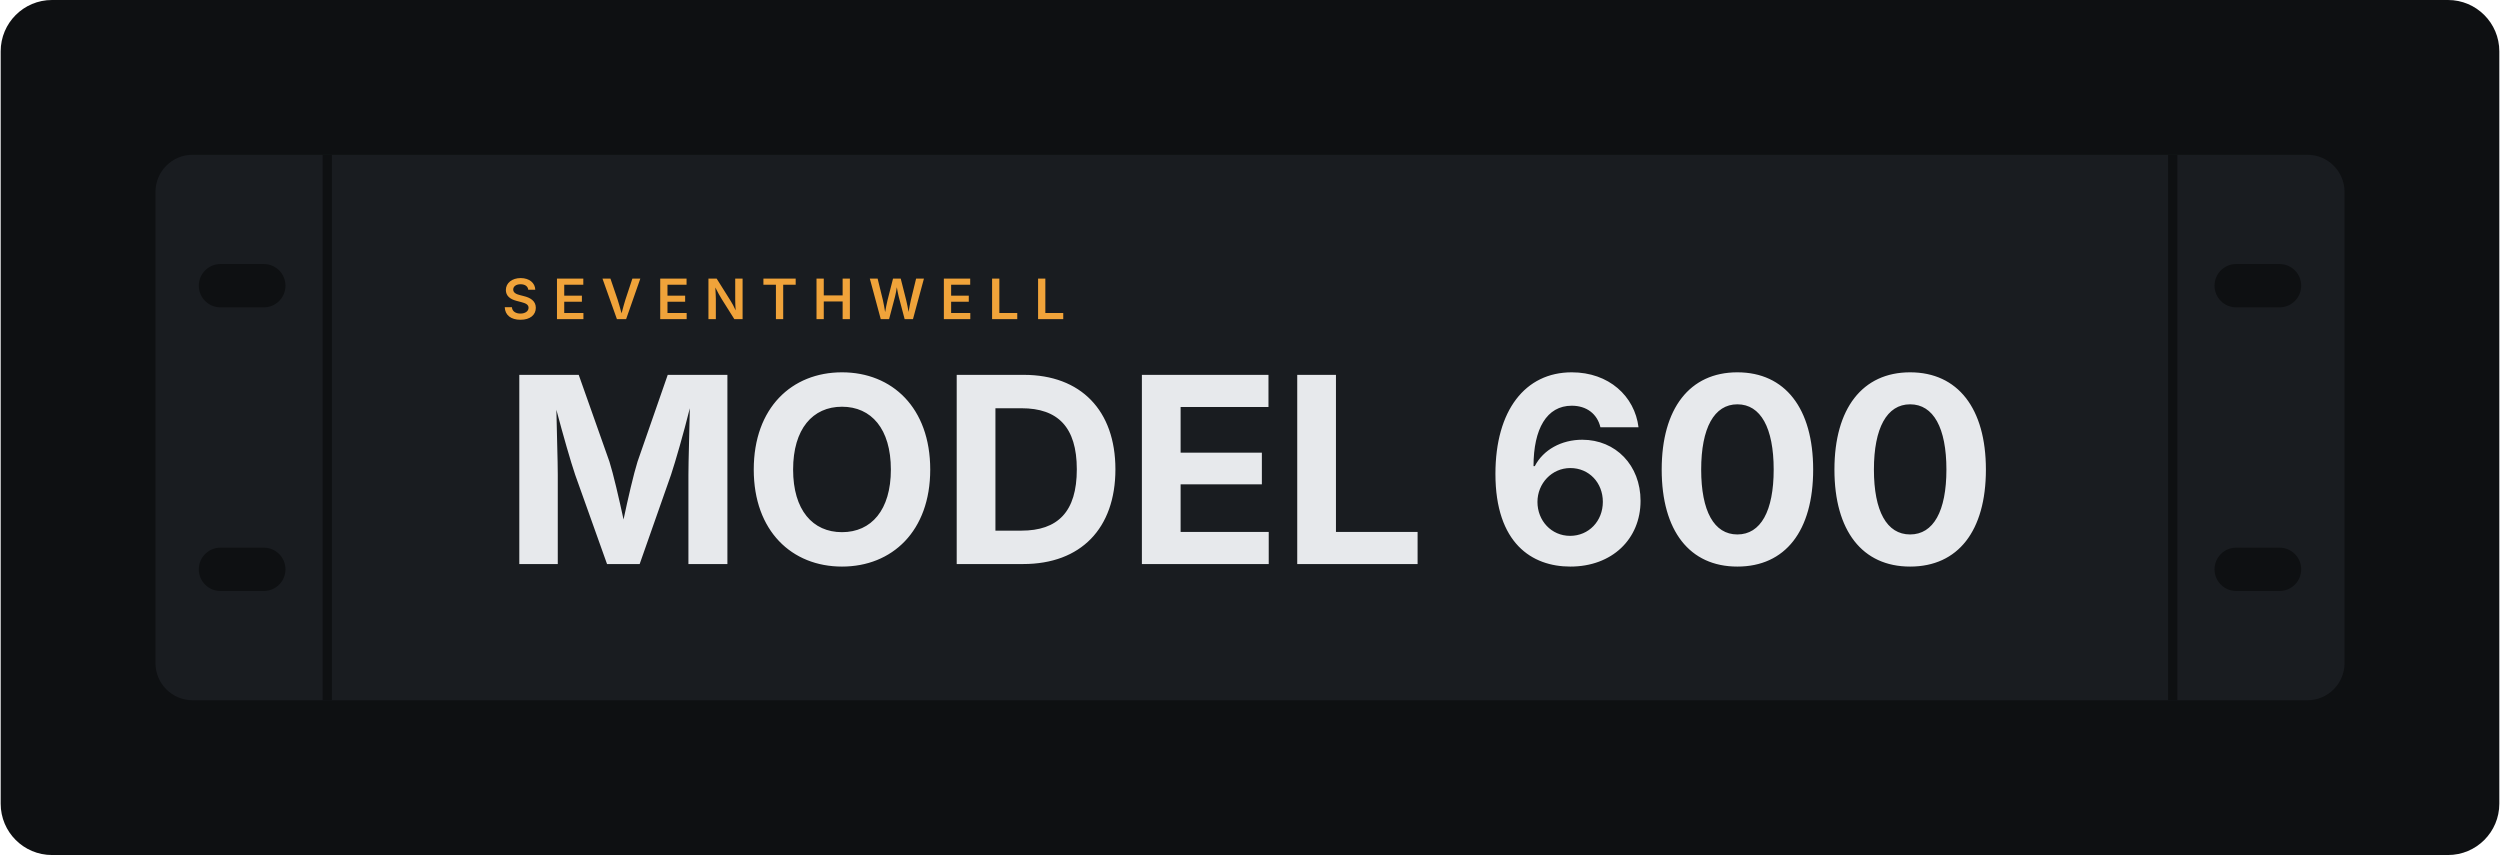
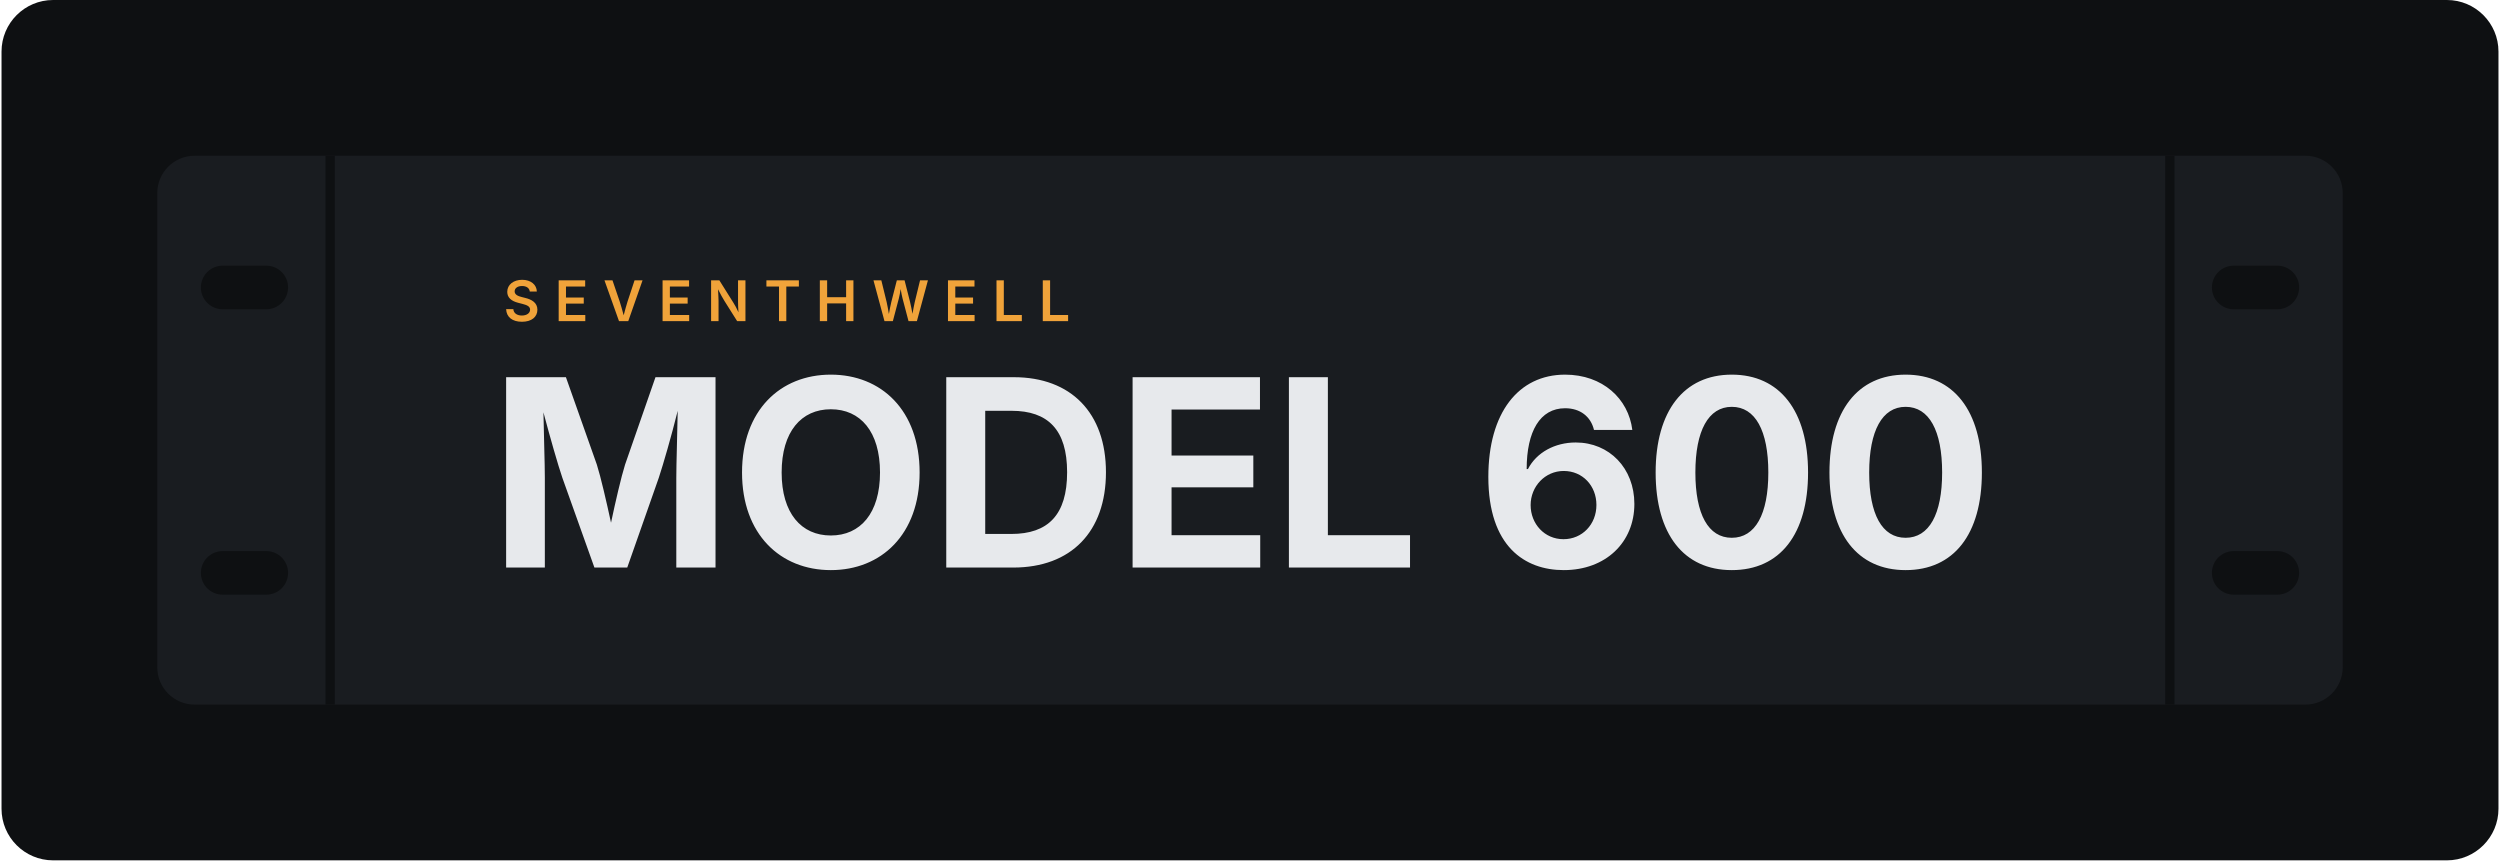
- <svg xmlns="http://www.w3.org/2000/svg" width="807" height="276" viewBox="0 0 807.17 276.21">
-   <rect width="807.17" height="276.21" rx="16.57" fill="#0E1012" />
-   <rect x="50" y="50" width="707.17" height="176.21" rx="12" fill="#191C20" />
+ <svg xmlns="http://www.w3.org/2000/svg" width="802" height="276" viewBox="0 0 801.63 276.21">
+   <rect width="801.63" height="276.21" rx="16.57" fill="#0E1012" />
+   <rect x="50" y="50" width="701.63" height="176.21" rx="12" fill="#191C20" />
  <rect x="64.00" y="85.29" width="28" height="14" rx="7" fill="#0E1012" />
  <rect x="64.00" y="176.92" width="28" height="14" rx="7" fill="#0E1012" />
-   <rect x="715.17" y="85.29" width="28" height="14" rx="7" fill="#0E1012" />
-   <rect x="715.17" y="176.92" width="28" height="14" rx="7" fill="#0E1012" />
+   <rect x="709.63" y="85.29" width="28" height="14" rx="7" fill="#0E1012" />
+   <rect x="709.63" y="176.92" width="28" height="14" rx="7" fill="#0E1012" />
  <rect x="104.00" y="50" width="3" height="176.21" fill="#0E1012" />
-   <rect x="700.17" y="50" width="3" height="176.21" fill="#0E1012" />
+   <rect x="694.63" y="50" width="3" height="176.21" fill="#0E1012" />
  <g transform="translate(162.00,103.10)">
-     <path d="M5.915 0.202C9.044 0.202 10.872 -1.371 10.872 -3.674C10.872 -5.959 8.965 -6.97 7.022 -7.436L5.801 -7.752C4.737 -8.016 3.568 -8.455 3.568 -9.554C3.568 -10.547 4.465 -11.276 5.941 -11.276C7.356 -11.276 8.306 -10.626 8.42 -9.51H10.696C10.635 -11.698 8.771 -13.271 5.977 -13.271C3.234 -13.271 1.195 -11.725 1.195 -9.413C1.195 -7.567 2.487 -6.46 4.676 -5.897L6.161 -5.511C7.576 -5.142 8.525 -4.711 8.525 -3.691C8.525 -2.566 7.444 -1.802 5.897 -1.802C4.421 -1.802 3.252 -2.47 3.146 -3.85H0.835C0.94 -1.266 2.865 0.202 5.915 0.202ZM17.705 0.0H26.248V-1.978H20.052V-5.634H25.756V-7.585H20.052V-11.118H26.213V-13.096H17.705ZM37.072 0.0H40.043L44.631 -13.096H42.064L39.814 -6.293C39.445 -5.124 39.049 -3.691 38.575 -1.872C38.091 -3.674 37.67 -5.133 37.3 -6.293L34.98 -13.096H32.405ZM51.06 0.0H59.602V-1.978H53.406V-5.634H59.11V-7.585H53.406V-11.118H59.567V-13.096H51.06ZM66.638 0.0H69.029V-6.504C69.029 -7.233 68.949 -8.613 68.862 -10.23C69.741 -8.525 70.233 -7.594 70.918 -6.495L75.005 0.0H77.668V-13.096H75.286V-6.223C75.286 -5.423 75.339 -4.096 75.427 -2.83C74.856 -4.14 74.284 -5.133 73.819 -5.88L69.292 -13.096H66.638ZM84.396 -11.118H88.439V0.0H90.786V-11.118H94.82V-13.096H84.396ZM101.548 0.0H103.894V-5.704H109.985V0.0H112.332V-13.096H109.985V-7.682H103.894V-13.096H101.548ZM122.303 0.0H124.992L126.9 -7.233C127.155 -8.209 127.322 -9.229 127.497 -10.31C127.691 -9.185 127.875 -8.147 128.113 -7.233L130.02 0.0H132.709L136.251 -13.096H133.72L132.024 -6.126C131.751 -4.948 131.514 -3.612 131.294 -2.329C131.057 -3.612 130.811 -4.948 130.521 -6.126L128.754 -13.096H126.267L124.491 -6.126C124.193 -4.939 123.955 -3.586 123.718 -2.285C123.498 -3.586 123.27 -4.939 122.997 -6.126L121.292 -13.096H118.77ZM142.689 0.0H151.232V-1.978H145.036V-5.634H150.74V-7.585H145.036V-11.118H151.197V-13.096H142.689ZM158.267 0.0H166.397V-1.978H160.614V-13.096H158.267ZM173.125 0.0H181.255V-1.978H175.472V-13.096H173.125Z" fill="#F0A33A" />
+     <path d="M5.08 0.202C8.209 0.202 10.037 -1.371 10.037 -3.674C10.037 -5.959 8.13 -6.97 6.188 -7.436L4.966 -7.752C3.902 -8.016 2.733 -8.455 2.733 -9.554C2.733 -10.547 3.63 -11.276 5.106 -11.276C6.521 -11.276 7.471 -10.626 7.585 -9.51H9.861C9.8 -11.698 7.937 -13.271 5.142 -13.271C2.399 -13.271 0.36 -11.725 0.36 -9.413C0.36 -7.567 1.652 -6.46 3.841 -5.897L5.326 -5.511C6.741 -5.142 7.69 -4.711 7.69 -3.691C7.69 -2.566 6.609 -1.802 5.062 -1.802C3.586 -1.802 2.417 -2.47 2.312 -3.85H0.0C0.105 -1.266 2.03 0.202 5.08 0.202ZM16.87 0.0H25.413V-1.978H19.217V-5.634H24.921V-7.585H19.217V-11.118H25.378V-13.096H16.87ZM36.237 0.0H39.208L43.796 -13.096H41.229L38.979 -6.293C38.61 -5.124 38.214 -3.691 37.74 -1.872C37.256 -3.674 36.835 -5.133 36.465 -6.293L34.145 -13.096H31.57ZM50.225 0.0H58.768V-1.978H52.571V-5.634H58.275V-7.585H52.571V-11.118H58.732V-13.096H50.225ZM65.803 0.0H68.194V-6.504C68.194 -7.233 68.115 -8.613 68.027 -10.23C68.906 -8.525 69.398 -7.594 70.083 -6.495L74.17 0.0H76.833V-13.096H74.451V-6.223C74.451 -5.423 74.504 -4.096 74.592 -2.83C74.021 -4.14 73.449 -5.133 72.984 -5.88L68.457 -13.096H65.803ZM83.561 -11.118H87.604V0.0H89.951V-11.118H93.985V-13.096H83.561ZM100.713 0.0H103.059V-5.704H109.15V0.0H111.497V-13.096H109.15V-7.682H103.059V-13.096H100.713ZM121.468 0.0H124.157L126.065 -7.233C126.32 -8.209 126.487 -9.229 126.662 -10.31C126.856 -9.185 127.04 -8.147 127.278 -7.233L129.185 0.0H131.874L135.416 -13.096H132.885L131.189 -6.126C130.916 -4.948 130.679 -3.612 130.459 -2.329C130.222 -3.612 129.976 -4.948 129.686 -6.126L127.919 -13.096H125.432L123.656 -6.126C123.358 -4.939 123.12 -3.586 122.883 -2.285C122.663 -3.586 122.435 -4.939 122.162 -6.126L120.457 -13.096H117.935ZM141.854 0.0H150.397V-1.978H144.201V-5.634H149.905V-7.585H144.201V-11.118H150.362V-13.096H141.854ZM157.433 0.0H165.562V-1.978H159.779V-13.096H157.433ZM172.29 0.0H180.42V-1.978H174.637V-13.096H172.29Z" fill="#F0A33A" />
  </g>
  <g transform="translate(162.00,182.21)">
-     <path d="M5.537 0.0H17.965V-28.834C17.965 -33.428 17.637 -42.41 17.514 -49.834C19.688 -41.631 22.148 -33.059 23.584 -28.834L33.879 0.0H44.42L54.551 -28.834C55.986 -33.182 58.57 -42.082 60.621 -50.326C60.498 -42.615 60.17 -33.428 60.17 -28.834V0.0H72.762V-61.113H53.484L43.723 -33.059C42.492 -29.162 40.605 -21.0 39.211 -14.396C37.775 -21.041 35.889 -29.203 34.658 -33.059L24.732 -61.113H5.537ZM109.779 0.82C125.98 0.82 138.285 -10.623 138.285 -30.516C138.285 -50.49 125.98 -61.934 109.779 -61.934C93.578 -61.934 81.273 -50.49 81.273 -30.516C81.273 -10.664 93.578 0.82 109.779 0.82ZM109.779 -10.295C100.305 -10.295 93.988 -17.432 93.988 -30.516C93.988 -43.641 100.305 -50.818 109.779 -50.818C119.254 -50.818 125.57 -43.682 125.57 -30.516C125.57 -17.432 119.254 -10.295 109.779 -10.295ZM168.33 0.0C186.91 0.0 198.107 -11.484 198.107 -30.598C198.107 -49.629 186.91 -61.113 168.535 -61.113H146.838V0.0ZM159.347 -10.787V-50.326H167.797C179.486 -50.326 185.638 -44.256 185.638 -30.598C185.638 -16.857 179.486 -10.787 167.715 -10.787ZM206.66 0.0H247.634V-10.377H219.169V-25.758H245.419V-35.971H219.169V-50.736H247.552V-61.113H206.66ZM256.843 0.0H295.726V-10.377H269.353V-61.113H256.843ZM345.069 0.82C358.564 0.82 367.751 -8.08 367.751 -20.426C367.751 -31.91 359.712 -40.154 348.925 -40.154C342.239 -40.154 336.333 -36.955 333.585 -31.623H333.175C333.175 -43.682 337.44 -51.146 345.521 -51.146C350.36 -51.146 353.765 -48.48 354.79 -44.174H367.095C365.864 -54.223 357.538 -61.934 345.521 -61.934C330.509 -61.934 320.87 -49.67 320.87 -29.121C320.87 -6.727 332.642 0.82 345.069 0.82ZM344.987 -9.105C338.917 -9.105 334.446 -14.027 334.446 -20.057C334.446 -26.045 339.081 -31.008 345.069 -31.008C351.14 -31.008 355.569 -26.25 355.569 -20.098C355.569 -13.863 351.017 -9.105 344.987 -9.105ZM399.026 0.82C414.53 0.82 423.513 -10.705 423.513 -30.516C423.513 -50.285 414.448 -61.934 399.026 -61.934C383.645 -61.934 374.581 -50.285 374.581 -30.516C374.581 -10.705 383.604 0.82 399.026 0.82ZM399.026 -9.557C391.479 -9.557 387.337 -17.104 387.337 -30.516C387.337 -43.928 391.52 -51.598 399.026 -51.598C406.573 -51.598 410.757 -43.969 410.757 -30.516C410.757 -17.104 406.573 -9.557 399.026 -9.557ZM454.829 0.82C470.333 0.82 479.315 -10.705 479.315 -30.516C479.315 -50.285 470.251 -61.934 454.829 -61.934C439.448 -61.934 430.384 -50.285 430.384 -30.516C430.384 -10.705 439.407 0.82 454.829 0.82ZM454.829 -9.557C447.282 -9.557 443.139 -17.104 443.139 -30.516C443.139 -43.928 447.323 -51.598 454.829 -51.598C462.376 -51.598 466.559 -43.969 466.559 -30.516C466.559 -17.104 462.376 -9.557 454.829 -9.557Z" fill="#E7E9EC" />
+     <path d="M0.0 0.0H12.428V-28.834C12.428 -33.428 12.1 -42.41 11.977 -49.834C14.15 -41.631 16.611 -33.059 18.047 -28.834L28.342 0.0H38.883L49.014 -28.834C50.449 -33.182 53.033 -42.082 55.084 -50.326C54.961 -42.615 54.633 -33.428 54.633 -28.834V0.0H67.225V-61.113H47.947L38.186 -33.059C36.955 -29.162 35.068 -21.0 33.674 -14.396C32.238 -21.041 30.352 -29.203 29.121 -33.059L19.195 -61.113H0.0ZM104.242 0.82C120.443 0.82 132.748 -10.623 132.748 -30.516C132.748 -50.49 120.443 -61.934 104.242 -61.934C88.041 -61.934 75.736 -50.49 75.736 -30.516C75.736 -10.664 88.041 0.82 104.242 0.82ZM104.242 -10.295C94.767 -10.295 88.451 -17.432 88.451 -30.516C88.451 -43.641 94.767 -50.818 104.242 -50.818C113.717 -50.818 120.033 -43.682 120.033 -30.516C120.033 -17.432 113.717 -10.295 104.242 -10.295ZM162.793 0.0C181.373 0.0 192.57 -11.484 192.57 -30.598C192.57 -49.629 181.373 -61.113 162.998 -61.113H141.3V0.0ZM153.81 -10.787V-50.326H162.259C173.949 -50.326 180.101 -44.256 180.101 -30.598C180.101 -16.857 173.949 -10.787 162.177 -10.787ZM201.123 0.0H242.097V-10.377H213.632V-25.758H239.882V-35.971H213.632V-50.736H242.015V-61.113H201.123ZM251.306 0.0H290.189V-10.377H263.816V-61.113H251.306ZM339.532 0.82C353.026 0.82 362.214 -8.08 362.214 -20.426C362.214 -31.91 354.175 -40.154 343.388 -40.154C336.702 -40.154 330.796 -36.955 328.048 -31.623H327.638C327.638 -43.682 331.903 -51.146 339.983 -51.146C344.823 -51.146 348.228 -48.48 349.253 -44.174H361.558C360.327 -54.223 352.001 -61.934 339.983 -61.934C324.972 -61.934 315.333 -49.67 315.333 -29.121C315.333 -6.727 327.105 0.82 339.532 0.82ZM339.45 -9.105C333.38 -9.105 328.909 -14.027 328.909 -20.057C328.909 -26.045 333.544 -31.008 339.532 -31.008C345.603 -31.008 350.032 -26.25 350.032 -20.098C350.032 -13.863 345.48 -9.105 339.45 -9.105ZM393.489 0.82C408.993 0.82 417.975 -10.705 417.975 -30.516C417.975 -50.285 408.911 -61.934 393.489 -61.934C378.108 -61.934 369.044 -50.285 369.044 -30.516C369.044 -10.705 378.067 0.82 393.489 0.82ZM393.489 -9.557C385.942 -9.557 381.8 -17.104 381.8 -30.516C381.8 -43.928 385.983 -51.598 393.489 -51.598C401.036 -51.598 405.22 -43.969 405.22 -30.516C405.22 -17.104 401.036 -9.557 393.489 -9.557ZM449.292 0.82C464.796 0.82 473.778 -10.705 473.778 -30.516C473.778 -50.285 464.714 -61.934 449.292 -61.934C433.911 -61.934 424.846 -50.285 424.846 -30.516C424.846 -10.705 433.87 0.82 449.292 0.82ZM449.292 -9.557C441.745 -9.557 437.602 -17.104 437.602 -30.516C437.602 -43.928 441.786 -51.598 449.292 -51.598C456.839 -51.598 461.022 -43.969 461.022 -30.516C461.022 -17.104 456.839 -9.557 449.292 -9.557Z" fill="#E7E9EC" />
  </g>
</svg>
